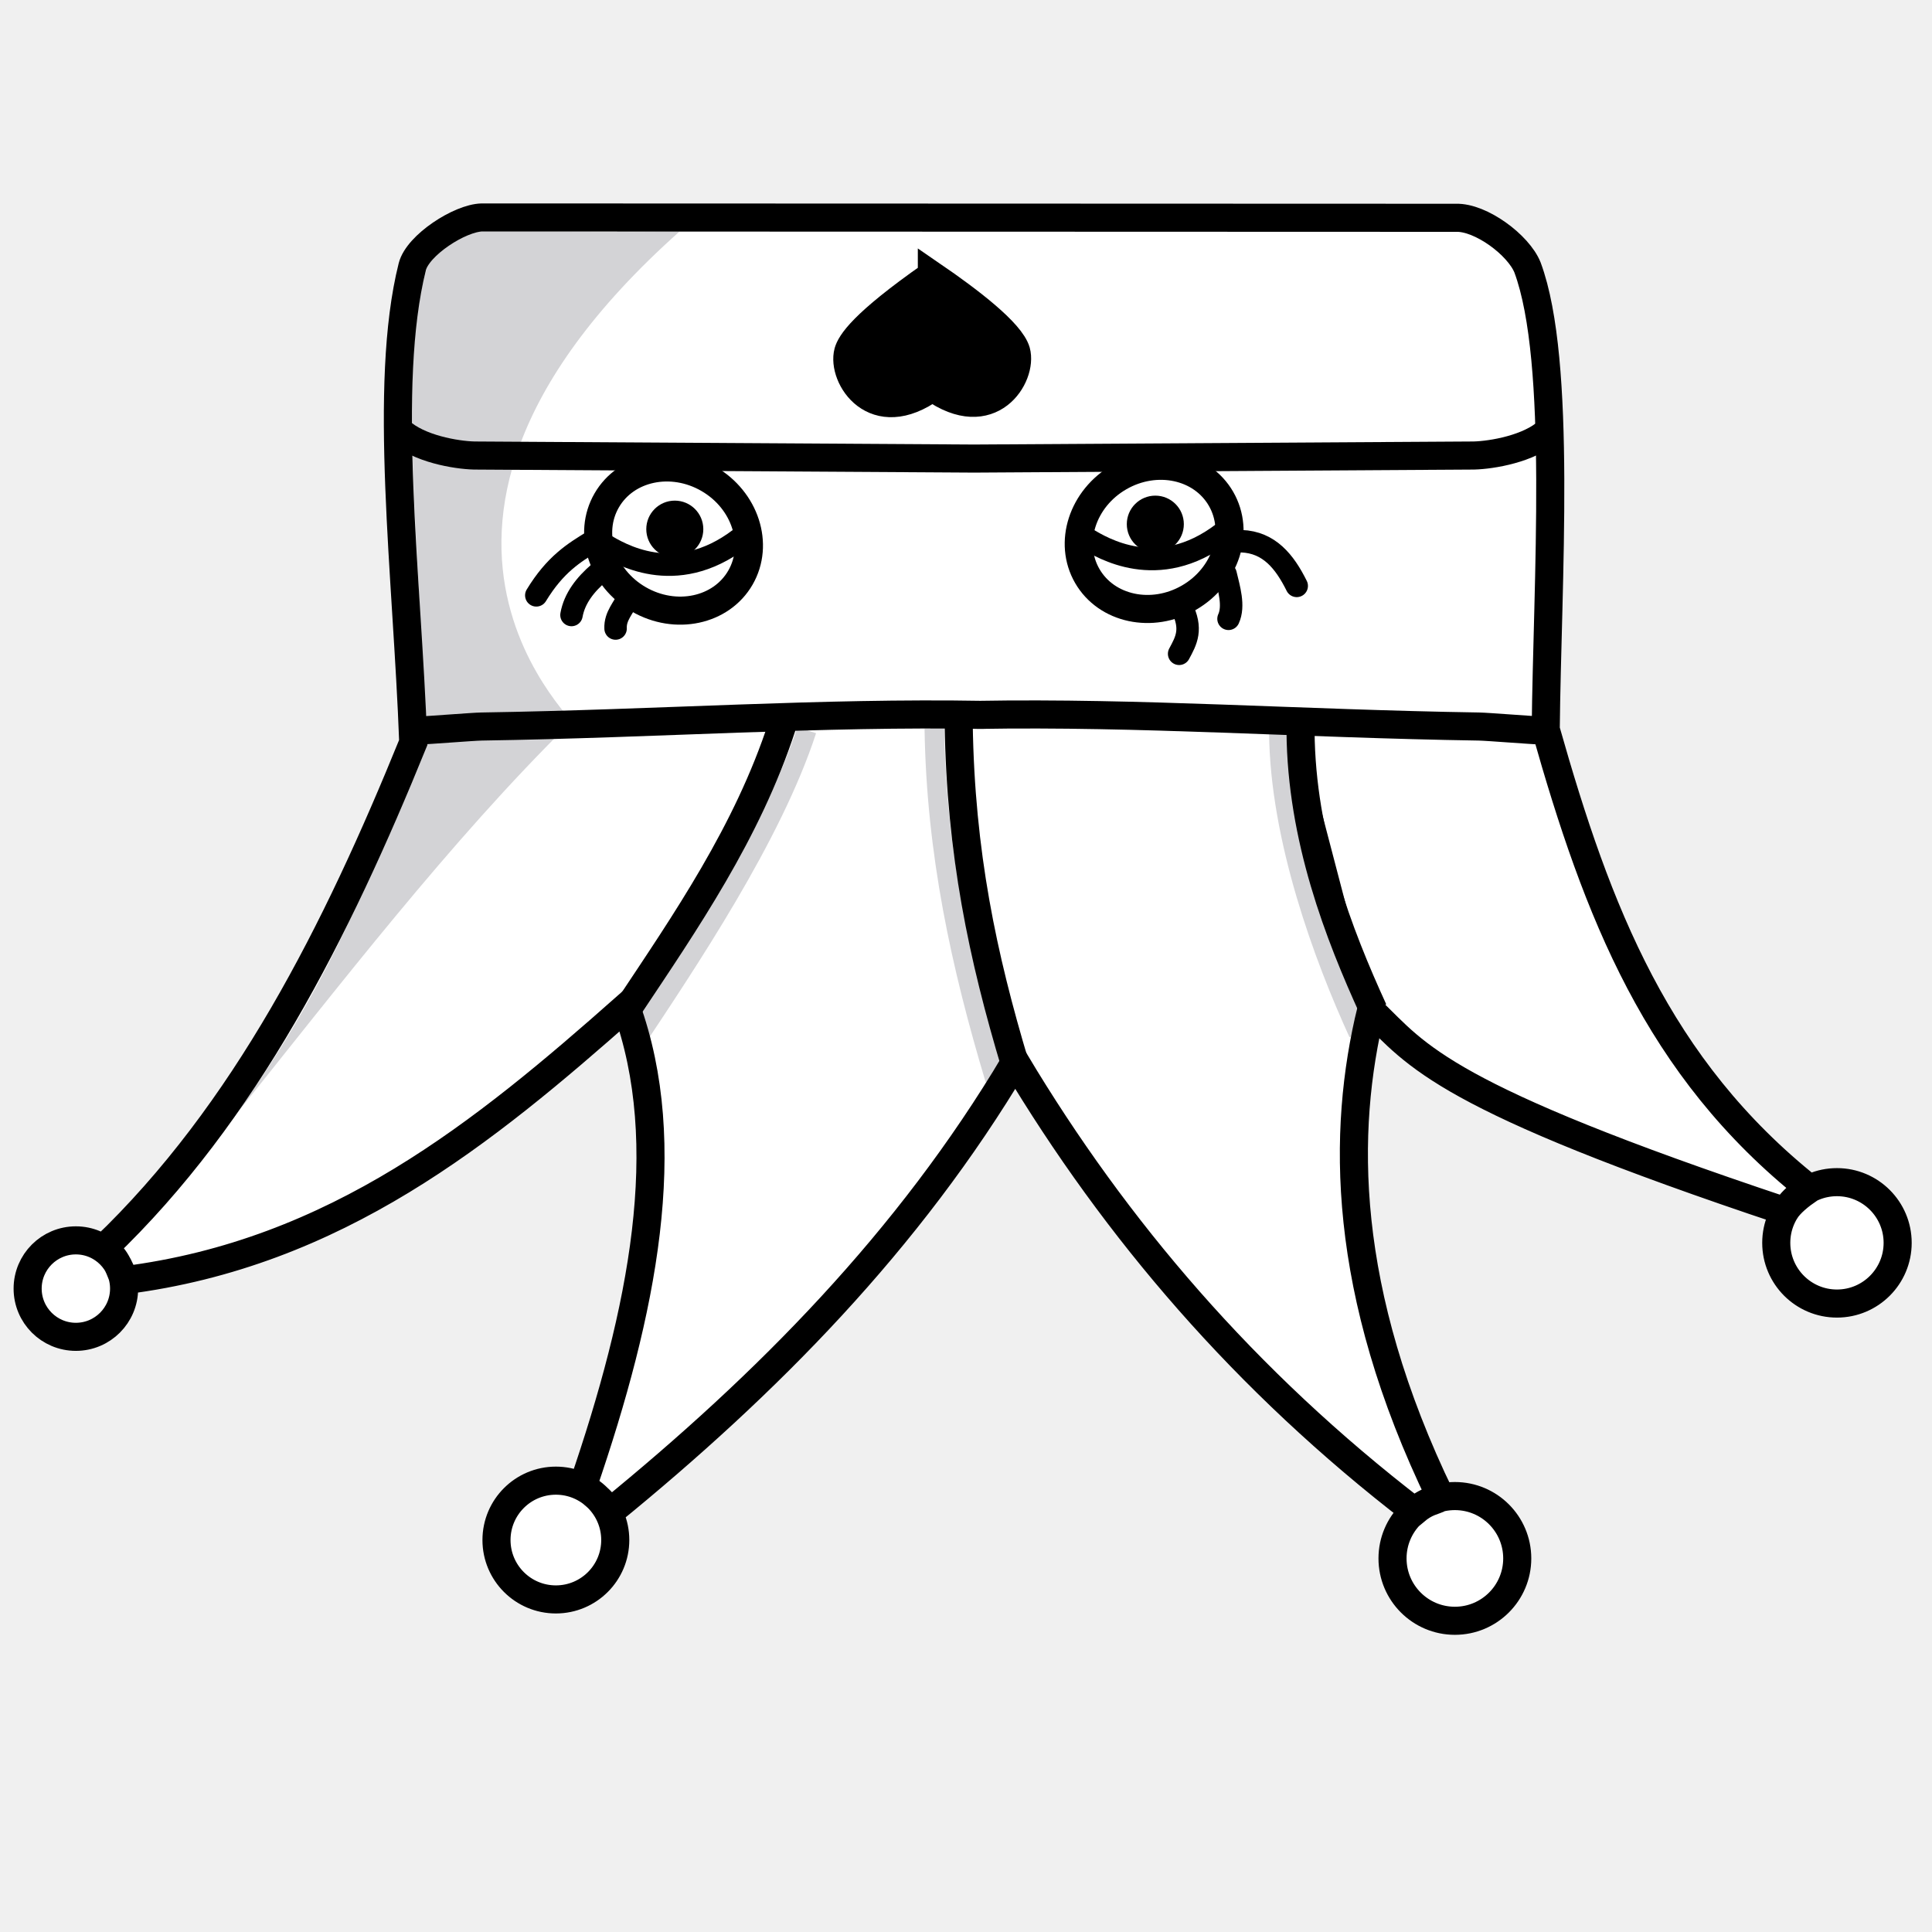
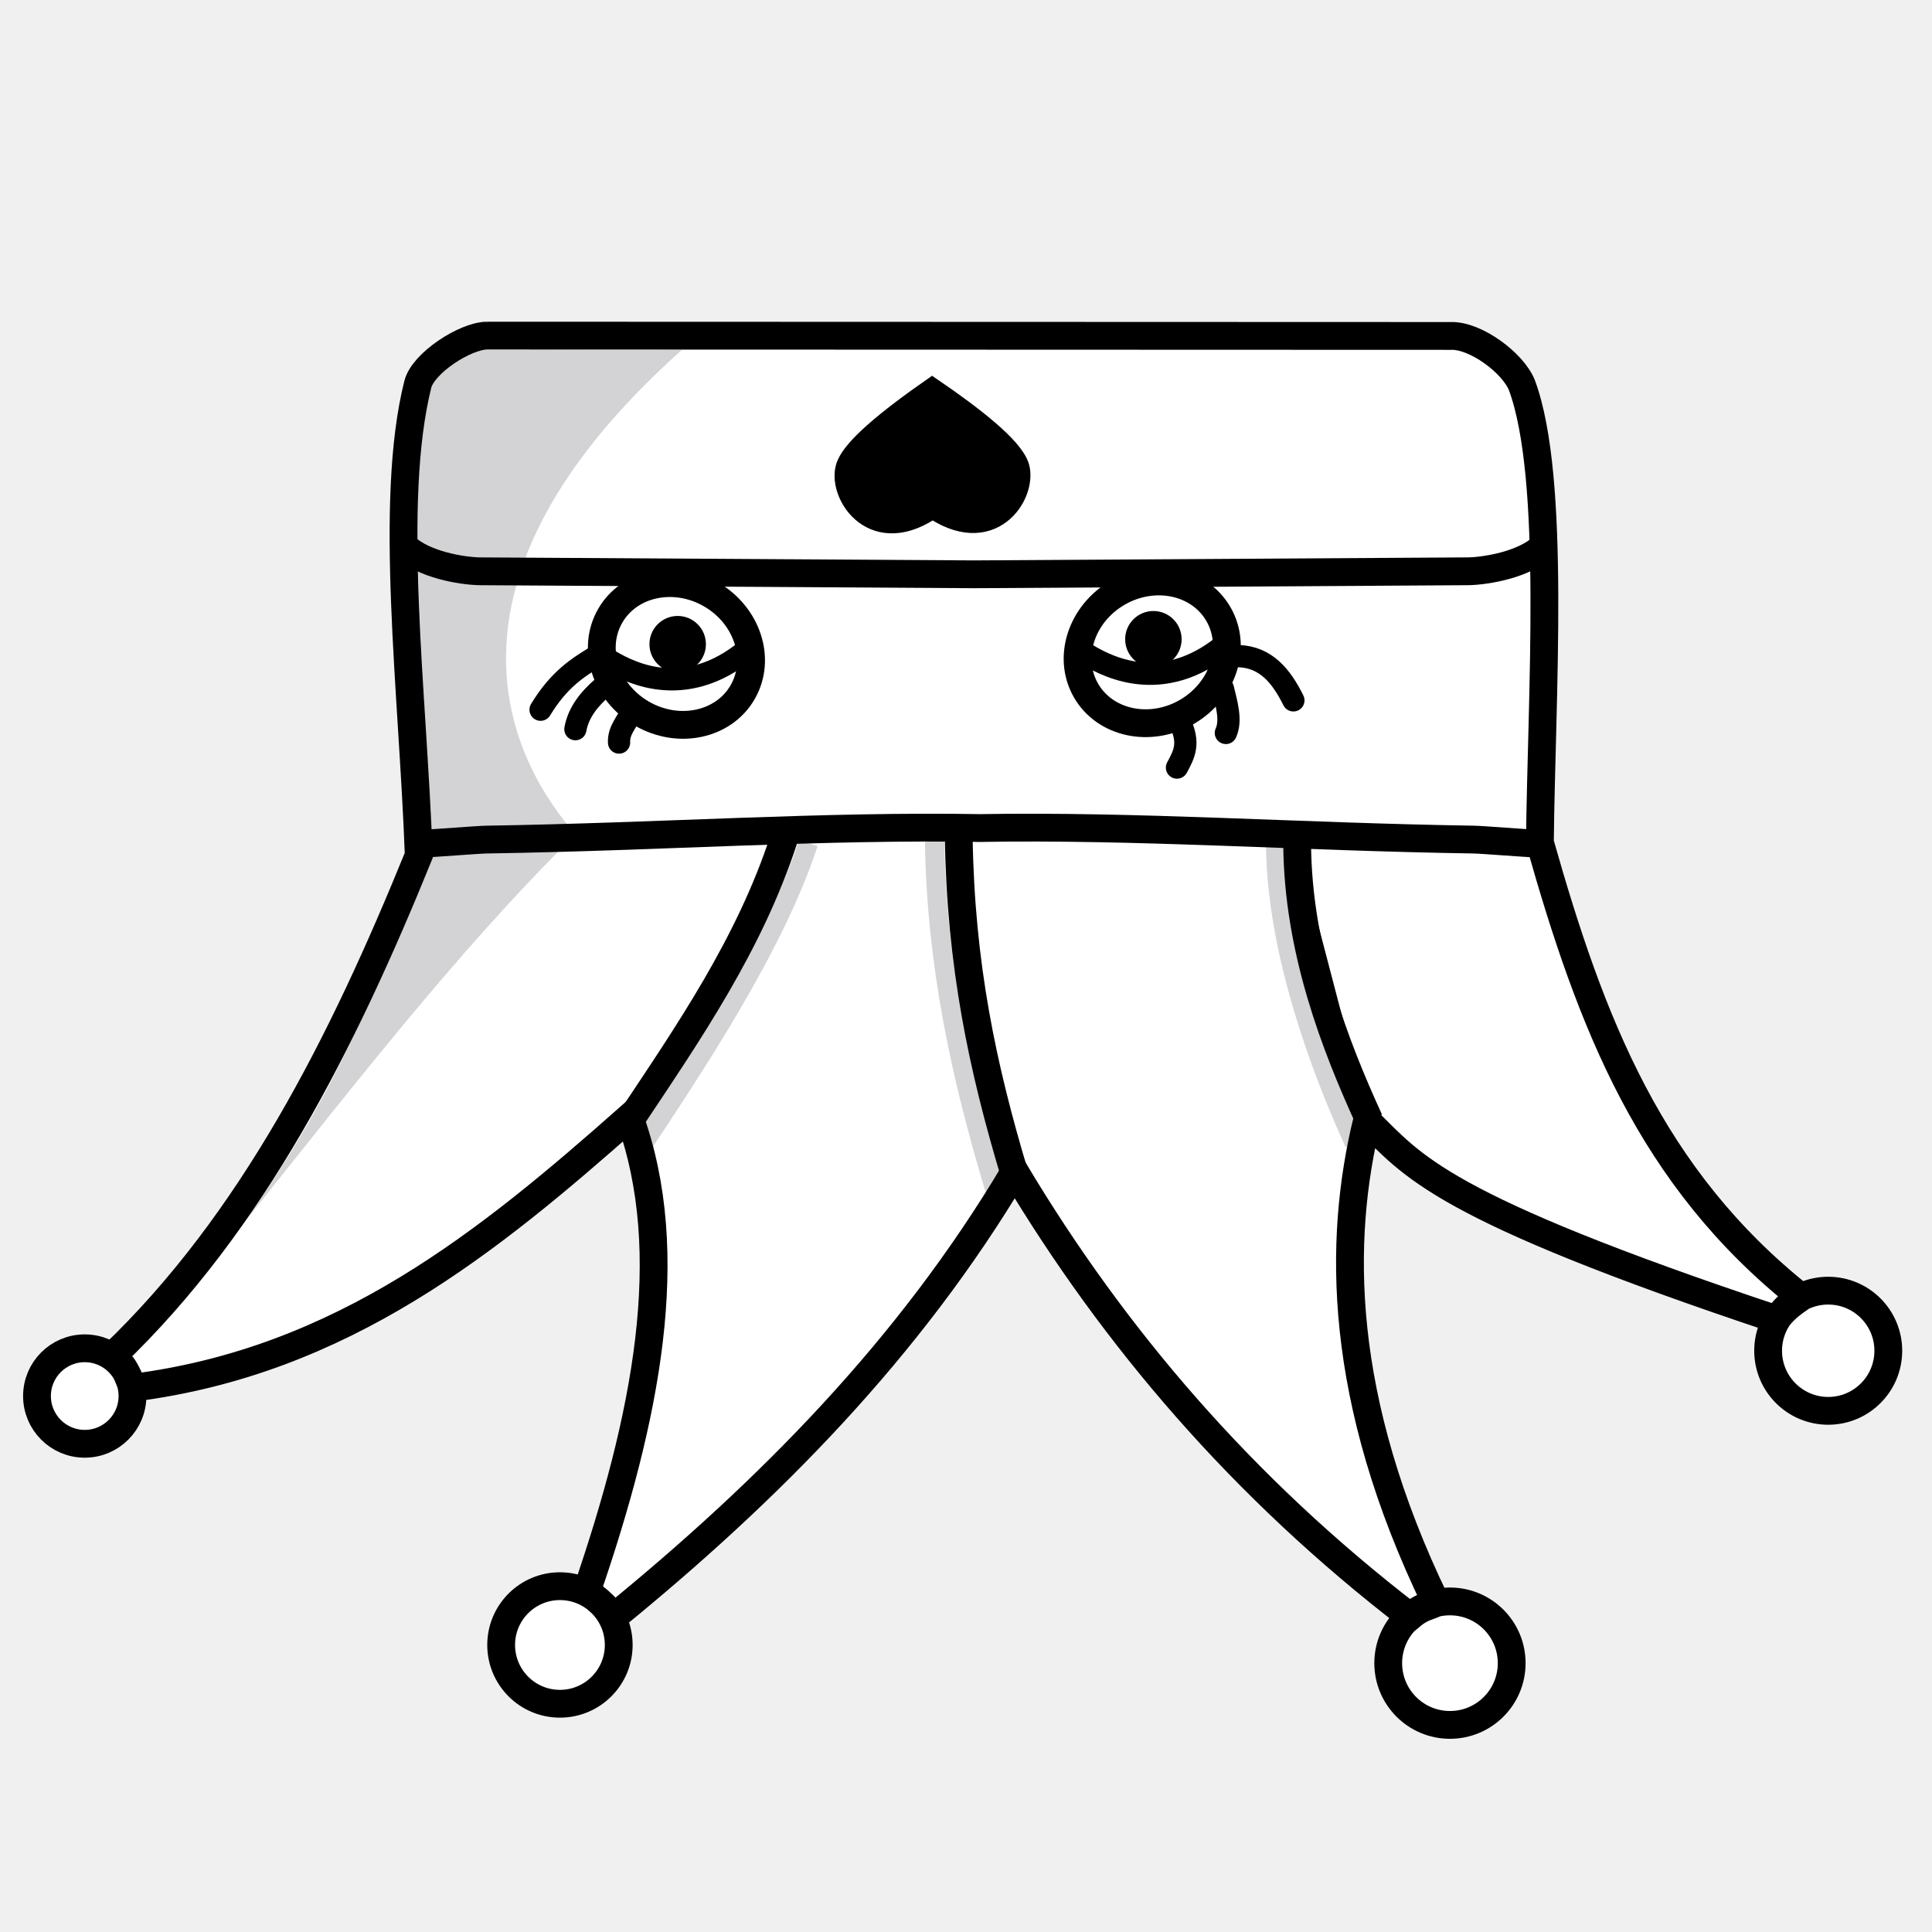
<svg xmlns="http://www.w3.org/2000/svg" version="1.1" id="svg1" width="688" height="688" viewBox="0 0 688 688">
  <defs id="defs1">
    <linearGradient id="swatch6">
      <stop style="stop-color:#000000;stop-opacity:1;" offset="0" id="stop6" />
    </linearGradient>
  </defs>
  <g id="g1">
-     <path id="path21" style="display:inline;fill:#ffffff;fill-opacity:1;stroke:none;stroke-width:10;stroke-dasharray:none;stroke-opacity:1" d="m 42.191,458.88 c 0,9.485 -7.689,17.174 -17.174,17.174 -9.485,0 -17.174,-7.689 -17.174,-17.174 0,-9.485 7.689,-17.174 17.174,-17.174 9.485,0 17.174,7.689 17.174,17.174 z m 174.907,89.54 c 0,11.679 -9.468,21.147 -21.147,21.147 -11.679,0 -21.147,-9.468 -21.147,-21.147 0,-11.679 9.468,-21.147 21.147,-21.147 11.679,0 21.147,9.468 21.147,21.147 z M 673.769,442.589 c 0,11.938 -9.677,21.615 -21.615,21.615 -11.938,0 -21.615,-9.677 -21.615,-21.615 0,-11.938 9.677,-21.615 21.615,-21.615 11.938,0 21.615,9.677 21.615,21.615 z M 538.301,554.966 c 0,12.265 -9.943,22.207 -22.207,22.207 -12.265,0 -22.207,-9.943 -22.207,-22.207 0,-12.265 9.943,-22.207 22.207,-22.207 12.265,0 22.207,9.943 22.207,22.207 z M 169.591,77.443 l 346.871,0.117 c 8.842,-0.294 22.284,9.668 25.498,17.686 12.448,33.498 6.982,112.683 6.487,164.516 18.388,64.926 39.677,120.461 93.929,163.557 -3.613,2.512 -6.853,5.106 -8.703,8.01 -121.918,-40.653 -130.939,-55.369 -147.406,-71.569 -10.388,42.773 -10.865,99.776 24.872,173.514 -2.894,1.486 -5.066,1.296 -9.403,4.947 C 441.436,491.888 395.281,437.842 359.536,378.118 c -37.911,63.749 -88.493,114.828 -144.496,160.485 -1.286,-2.846 -4.85,-6.072 -9.475,-9.475 21.422,-62.389 33.212,-121.504 15.397,-170.553 -50.432,44.6 -103.096,87.76 -178.706,97.33 -1.698,-3.727 -2.315,-7.663 -7.28,-11.389 50.504,-48.293 82.922,-112.992 110.184,-180.1 -2.156,-59.167 -10.956,-127.076 -0.334,-169.431 1.918,-7.649 16.872,-17.36 24.764,-17.542 z" />
-     <path style="display:inline;fill:#d3d3d6;fill-opacity:1;stroke:none;stroke-width:8;stroke-linecap:round;stroke-dasharray:none;stroke-opacity:1" d="M 241.957,82.467 C 117.374,193.538 217.42,266.128 202.883,257.529 160.192,299.565 120.676,351.229 82.284,399.065 113.953,356.467 134.433,309.873 150.539,261.716 c 0.993,-54.269 -10.072,-125.382 1.295,-165.779 1.093,-4.217 12.941,-13.384 18.976,-13.417 21.766,-0.119 51.307,0.306 71.146,-0.054 z" id="path18" />
-     <path id="path16" style="display:inline;fill:#000000;fill-opacity:1;stroke:#000000;stroke-width:10;stroke-dasharray:none;stroke-opacity:1" d="m 331.845,97.96 c -24.94,17.42 -28.93,24.296 -29.805,27.375 -2.386,8.896 9.277,27.588 29.963,12.611 20.806,14.814 32.322,-3.974 29.865,-12.852 -1.968,-6.72 -16.529,-17.886 -30.023,-27.135 z" />
-     <g id="g27" style="display:inline">
+     <path id="path21" style="display:inline;fill:#ffffff;fill-opacity:1;stroke:none;stroke-width:9.9;stroke-dasharray:none;stroke-opacity:1" d="m 45.197,497.139 c 0,9.39 -7.612,17.002 -17.002,17.002 -9.39,0 -17.002,-7.612 -17.002,-17.002 0,-9.39 7.612,-17.002 17.002,-17.002 9.39,0 17.002,7.612 17.002,17.002 z m 173.158,88.645 c 0,11.562 -9.373,20.935 -20.935,20.935 -11.562,0 -20.935,-9.373 -20.935,-20.935 0,-11.562 9.373,-20.935 20.935,-20.935 11.562,0 20.935,9.373 20.935,20.935 z M 670.459,481.012 c 0,11.818 -9.581,21.399 -21.399,21.399 -11.818,0 -21.399,-9.581 -21.399,-21.399 0,-11.818 9.581,-21.399 21.399,-21.399 11.818,0 21.399,9.581 21.399,21.399 z M 536.346,592.265 c 0,12.142 -9.843,21.985 -21.985,21.985 -12.142,0 -21.985,-9.843 -21.985,-21.985 0,-12.142 9.843,-21.985 21.985,-21.985 12.142,0 21.985,9.843 21.985,21.985 z m -365.023,-472.748 343.402,0.116 c 8.754,-0.291 22.061,9.571 25.243,17.509 12.324,33.163 6.913,111.556 6.422,162.871 18.204,64.277 39.28,119.256 92.99,161.921 -3.577,2.486 -6.784,5.055 -8.616,7.929 -120.699,-40.246 -129.629,-54.815 -145.932,-70.853 -10.285,42.346 -10.756,98.778 24.624,171.778 -2.865,1.471 -5.015,1.283 -9.309,4.897 -59.696,-45.868 -105.389,-99.374 -140.777,-158.501 -37.532,63.112 -87.608,113.68 -143.051,158.88 -1.273,-2.818 -4.802,-6.012 -9.38,-9.38 21.208,-61.766 32.88,-120.289 15.243,-168.847 -49.928,44.154 -102.065,86.883 -176.919,96.356 -1.682,-3.689 -2.292,-7.586 -7.207,-11.275 49.999,-47.81 82.093,-111.862 109.083,-178.299 -2.134,-58.575 -10.847,-125.806 -0.331,-167.736 1.899,-7.573 16.703,-17.187 24.517,-17.367 z" />
+     <path style="display:inline;fill:#d3d3d6;fill-opacity:1;stroke:none;stroke-width:7.92;stroke-linecap:round;stroke-dasharray:none;stroke-opacity:1" d="m 242.965,124.491 c -123.337,109.961 -24.292,181.825 -38.684,173.311 -42.263,41.615 -81.384,92.763 -119.393,140.121 31.352,-42.172 51.628,-88.301 67.573,-135.975 0.983,-53.727 -9.971,-124.129 1.282,-164.121 1.082,-4.174 12.812,-13.25 18.786,-13.283 21.549,-0.118 50.794,0.303 70.435,-0.053 z" id="path18" />
+     <path id="path16" style="display:inline;fill:#000000;fill-opacity:1;stroke:#000000;stroke-width:9.9;stroke-dasharray:none;stroke-opacity:1" d="m 331.954,139.829 c -24.69,17.246 -28.64,24.053 -29.507,27.101 -2.362,8.807 9.184,27.312 29.663,12.485 20.598,14.666 31.999,-3.935 29.567,-12.723 -1.949,-6.653 -16.364,-17.707 -29.723,-26.863 z" />
+     <g id="g27" style="display:inline" transform="matrix(0.99,0,0,0.99,3.428065,42.84849)">
      <path style="display:inline;fill:none;stroke:#d3d3d6;stroke-width:7;stroke-dasharray:none;stroke-opacity:1" d="m 455.429,260.684 c 0.291,37.943 15.988,80.251 28.331,107.237" id="path23" />
      <path style="fill:#000000;stroke:#000000;stroke-width:10;stroke-dasharray:none;stroke-opacity:1" d="m 463.133,260.46 c 0.291,37.943 13.619,72.256 25.962,99.243" id="path3" />
    </g>
-     <g id="g21" style="display:inline">
+     <g id="g21" style="display:inline" transform="matrix(0.99,0,0,0.99,3.428065,42.84849)">
      <path style="fill:none;fill-opacity:1;stroke:#d3d3d6;stroke-width:7;stroke-dasharray:none;stroke-opacity:1" d="m 332.739,259.404 c 0.679,44.501 9.519,84.69 21.615,124.953" id="path19" />
      <path style="fill:#000000;stroke:#000000;stroke-width:10;stroke-dasharray:none;stroke-opacity:1" d="m 341.401,257.902 c 0.699,45.819 8.484,82.621 20.135,121.4" id="path5" />
    </g>
-     <g id="g22" transform="translate(-28.05599,1.674999)" style="display:inline;stroke:#464342;stroke-opacity:1">
+     <g id="g22" transform="matrix(0.99,0,0,0.99,-24.34736,44.50674)" style="display:inline;stroke:#464342;stroke-opacity:1">
      <path style="display:inline;fill:none;stroke:#d3d3d6;stroke-width:7;stroke-linecap:butt;stroke-dasharray:none;stroke-opacity:1" d="m 287.287,260.016 c -12.363,37.884 -42.212,82.247 -62.273,112.433" id="path27" transform="translate(28.05599,-1.674999)" />
      <path style="display:inline;fill:#000000;stroke:#000000;stroke-width:10;stroke-linecap:butt;stroke-dasharray:none;stroke-opacity:1" d="m 278.492,258.586 c -12.363,37.884 -34.513,69.885 -54.575,100.071" id="path25" transform="translate(28.056,-1.674985)" />
    </g>
-     <path style="display:inline;fill:none;stroke:#000000;stroke-width:10;stroke-dasharray:none;stroke-opacity:1" d="m 143.637,154.629 c 7.527,5.808 20.761,7.668 26.278,7.591 l 176.938,1.079 176.938,-1.079 c 5.517,0.078 18.752,-1.783 26.278,-7.591" id="path4" />
-     <path style="display:inline;fill:#000000;stroke:#000000;stroke-width:10;stroke-dasharray:none;stroke-opacity:1" d="m 149.234,256.421 c 3.079,0.054 19.149,1.361 22.248,1.41 64.118,1.003 120.426,5.157 178.803,4.142 m 198.607,-5.552 c -3.079,0.054 -19.149,1.361 -22.248,1.41 -64.118,1.003 -120.426,5.157 -178.803,4.142" id="path2" transform="matrix(1,0,0,-1,1.12e-5,516.5538)" />
-     <g id="g17" style="display:inline">
+     <path style="display:inline;fill:none;stroke:#000000;stroke-width:10;stroke-dasharray:none;stroke-opacity:1" d="m 143.637,154.629 c 7.527,5.808 20.761,7.668 26.278,7.591 l 176.938,1.079 176.938,-1.079 c 5.517,0.078 18.752,-1.783 26.278,-7.591" id="path4" transform="matrix(0.99,0,0,0.99,3.428065,42.84849)" />
+     <path style="display:inline;fill:#000000;stroke:#000000;stroke-width:10;stroke-dasharray:none;stroke-opacity:1" d="m 149.234,256.421 c 3.079,0.054 19.149,1.361 22.248,1.41 64.118,1.003 120.426,5.157 178.803,4.142 m 198.607,-5.552 c -3.079,0.054 -19.149,1.361 -22.248,1.41 -64.118,1.003 -120.426,5.157 -178.803,4.142" id="path2" transform="matrix(0.99,0,0,-0.99,3.428076,554.2367)" />
+     <g id="g17" style="display:inline" transform="matrix(0.99,0,0,0.99,3.428065,42.84849)">
      <ellipse style="display:inline;fill:none;stroke:#000000;stroke-width:10;stroke-dasharray:none;stroke-opacity:1" id="path7" cx="260.252" cy="371.228" rx="27.495" ry="24.788" transform="rotate(-30)" />
      <path style="fill:none;stroke:#000000;stroke-width:8;stroke-linecap:butt;stroke-dasharray:none;stroke-opacity:1" d="m 435.391,189.901 c -23.183,17.612 -43.123,4.971 -48.156,2.094" id="path13" />
      <path style="display:inline;fill:none;stroke:#000000;stroke-width:8;stroke-linecap:round;stroke-dasharray:none;stroke-opacity:1" d="m 461.772,208.64 c -4.309,-8.681 -9.83,-15.544 -19.681,-15.912" id="path8" />
      <path style="display:inline;fill:none;stroke:#000000;stroke-width:8;stroke-linecap:round;stroke-dasharray:none;stroke-opacity:1" d="m 436.438,204.453 c 1.206,5.1 3.158,11.321 1.047,15.912" id="path11" />
      <path style="display:inline;fill:none;stroke:#000000;stroke-width:8;stroke-linecap:round;stroke-dasharray:none;stroke-opacity:1" d="m 420.735,216.073 c 4.046,7.99 1.691,12.047 -0.837,16.75" id="path12" />
      <circle style="fill:#000000;fill-opacity:1;stroke:none;stroke-width:8;stroke-linecap:butt;stroke-dasharray:none;stroke-opacity:1" id="path15" cx="411.418" cy="186.656" r="10.155" />
    </g>
-     <g id="g18" style="display:inline">
+     <g id="g18" style="display:inline" transform="matrix(0.99,0,0,0.99,3.428065,42.84849)">
      <ellipse style="display:inline;fill:none;stroke:#000000;stroke-width:10;stroke-dasharray:none;stroke-opacity:1" id="ellipse1" cx="-303.7" cy="46.314" rx="27.495" ry="24.788" transform="matrix(-0.8660254,-0.5,-0.5,0.8660254,0,0)" />
      <path style="fill:none;stroke:#000000;stroke-width:8;stroke-linecap:butt;stroke-dasharray:none;stroke-opacity:1" d="m 263.391,191.901 c -23.183,17.612 -43.123,4.971 -48.156,2.094" id="path17" />
      <path style="fill:#000000;stroke:#000000;stroke-width:8;stroke-linecap:round;stroke-dasharray:none;stroke-opacity:1" d="m 211.118,192.76 c -6.712,4.09 -13.423,8.217 -20.135,19.246" id="path1" />
      <path style="fill:#000000;stroke:#000000;stroke-width:8;stroke-linecap:round;stroke-dasharray:none;stroke-opacity:1" d="m 213.351,203.929 c -4.978,4.298 -8.758,9.108 -9.841,15.075" id="path9" />
      <path style="fill:#000000;stroke:#000000;stroke-width:8;stroke-linecap:round;stroke-dasharray:none;stroke-opacity:1" d="m 223.61,212.932 c -1.444,3.526 -4.606,6.365 -4.397,10.887" id="path10" />
      <circle style="fill:#000000;fill-opacity:1;stroke:none;stroke-width:8;stroke-linecap:butt;stroke-dasharray:none;stroke-opacity:1" id="circle10" cx="240.301" cy="188.433" r="10.155" />
    </g>
-     <path id="path20" style="display:inline;fill:none;fill-opacity:1;stroke:#000000;stroke-width:10;stroke-dasharray:none;stroke-opacity:1" d="m 44.191,458.88 c 0,9.485 -7.689,17.174 -17.174,17.174 -9.485,0 -17.174,-7.689 -17.174,-17.174 0,-9.485 7.689,-17.174 17.174,-17.174 9.485,0 17.174,7.689 17.174,17.174 z m 174.907,89.54 c 0,11.679 -9.468,21.147 -21.147,21.147 -11.679,0 -21.147,-9.468 -21.147,-21.147 0,-11.679 9.468,-21.147 21.147,-21.147 11.679,0 21.147,9.468 21.147,21.147 z M 675.769,442.589 c 0,11.938 -9.677,21.615 -21.615,21.615 -11.938,0 -21.615,-9.677 -21.615,-21.615 0,-11.938 9.677,-21.615 21.615,-21.615 11.938,0 21.615,9.677 21.615,21.615 z M 540.301,554.966 c 0,12.265 -9.943,22.207 -22.207,22.207 -12.265,0 -22.207,-9.943 -22.207,-22.207 0,-12.265 9.943,-22.207 22.207,-22.207 12.265,0 22.207,9.943 22.207,22.207 z M 171.591,77.443 l 346.871,0.117 c 8.842,-0.294 22.284,9.668 25.498,17.686 12.448,33.498 6.982,112.683 6.487,164.516 18.388,64.926 39.677,120.461 93.929,163.557 -3.613,2.512 -6.853,5.106 -8.703,8.01 -121.918,-40.653 -130.939,-55.369 -147.406,-71.569 -10.388,42.773 -10.865,99.776 24.872,173.514 -2.894,1.486 -5.066,1.296 -9.403,4.947 C 443.436,491.888 397.281,437.842 361.536,378.118 c -37.911,63.749 -88.493,114.828 -144.496,160.485 -1.286,-2.846 -4.85,-6.072 -9.475,-9.475 21.422,-62.389 33.212,-121.504 15.397,-170.553 -50.432,44.6 -103.096,87.76 -178.706,97.33 -1.698,-3.727 -2.315,-7.663 -7.28,-11.389 50.504,-48.293 82.922,-112.992 110.184,-180.1 -2.156,-59.167 -10.956,-127.076 -0.334,-169.431 1.918,-7.649 16.872,-17.36 24.764,-17.542 z" />
+     <path id="path20" style="display:inline;fill:none;fill-opacity:1;stroke:#000000;stroke-width:9.9;stroke-dasharray:none;stroke-opacity:1" d="m 47.177,497.139 c 0,9.39 -7.612,17.002 -17.002,17.002 -9.39,0 -17.002,-7.612 -17.002,-17.002 0,-9.39 7.612,-17.002 17.002,-17.002 9.39,0 17.002,7.612 17.002,17.002 z m 173.158,88.645 c 0,11.562 -9.373,20.935 -20.935,20.935 -11.562,0 -20.935,-9.373 -20.935,-20.935 0,-11.562 9.373,-20.935 20.935,-20.935 11.562,0 20.935,9.373 20.935,20.935 z M 672.439,481.012 c 0,11.818 -9.581,21.399 -21.399,21.399 -11.818,0 -21.399,-9.581 -21.399,-21.399 0,-11.818 9.581,-21.399 21.399,-21.399 11.818,0 21.399,9.581 21.399,21.399 z M 538.326,592.265 c 0,12.142 -9.843,21.985 -21.985,21.985 -12.142,0 -21.985,-9.843 -21.985,-21.985 0,-12.142 9.843,-21.985 21.985,-21.985 12.142,0 21.985,9.843 21.985,21.985 z m -365.023,-472.748 343.402,0.116 c 8.754,-0.291 22.061,9.571 25.243,17.509 12.324,33.163 6.913,111.556 6.422,162.871 18.204,64.277 39.28,119.256 92.99,161.921 -3.577,2.486 -6.784,5.055 -8.616,7.929 -120.699,-40.246 -129.629,-54.815 -145.932,-70.853 -10.285,42.346 -10.756,98.778 24.624,171.778 -2.865,1.471 -5.015,1.283 -9.309,4.897 -59.696,-45.868 -105.389,-99.374 -140.777,-158.501 -37.532,63.112 -87.608,113.68 -143.051,158.88 -1.273,-2.818 -4.802,-6.012 -9.38,-9.38 21.208,-61.766 32.88,-120.289 15.243,-168.847 -49.928,44.154 -102.065,86.883 -176.919,96.356 -1.682,-3.689 -2.292,-7.586 -7.207,-11.275 49.999,-47.81 82.093,-111.862 109.083,-178.299 -2.134,-58.575 -10.847,-125.806 -0.331,-167.736 1.899,-7.573 16.703,-17.187 24.517,-17.367 z" />
  </g>
</svg>
